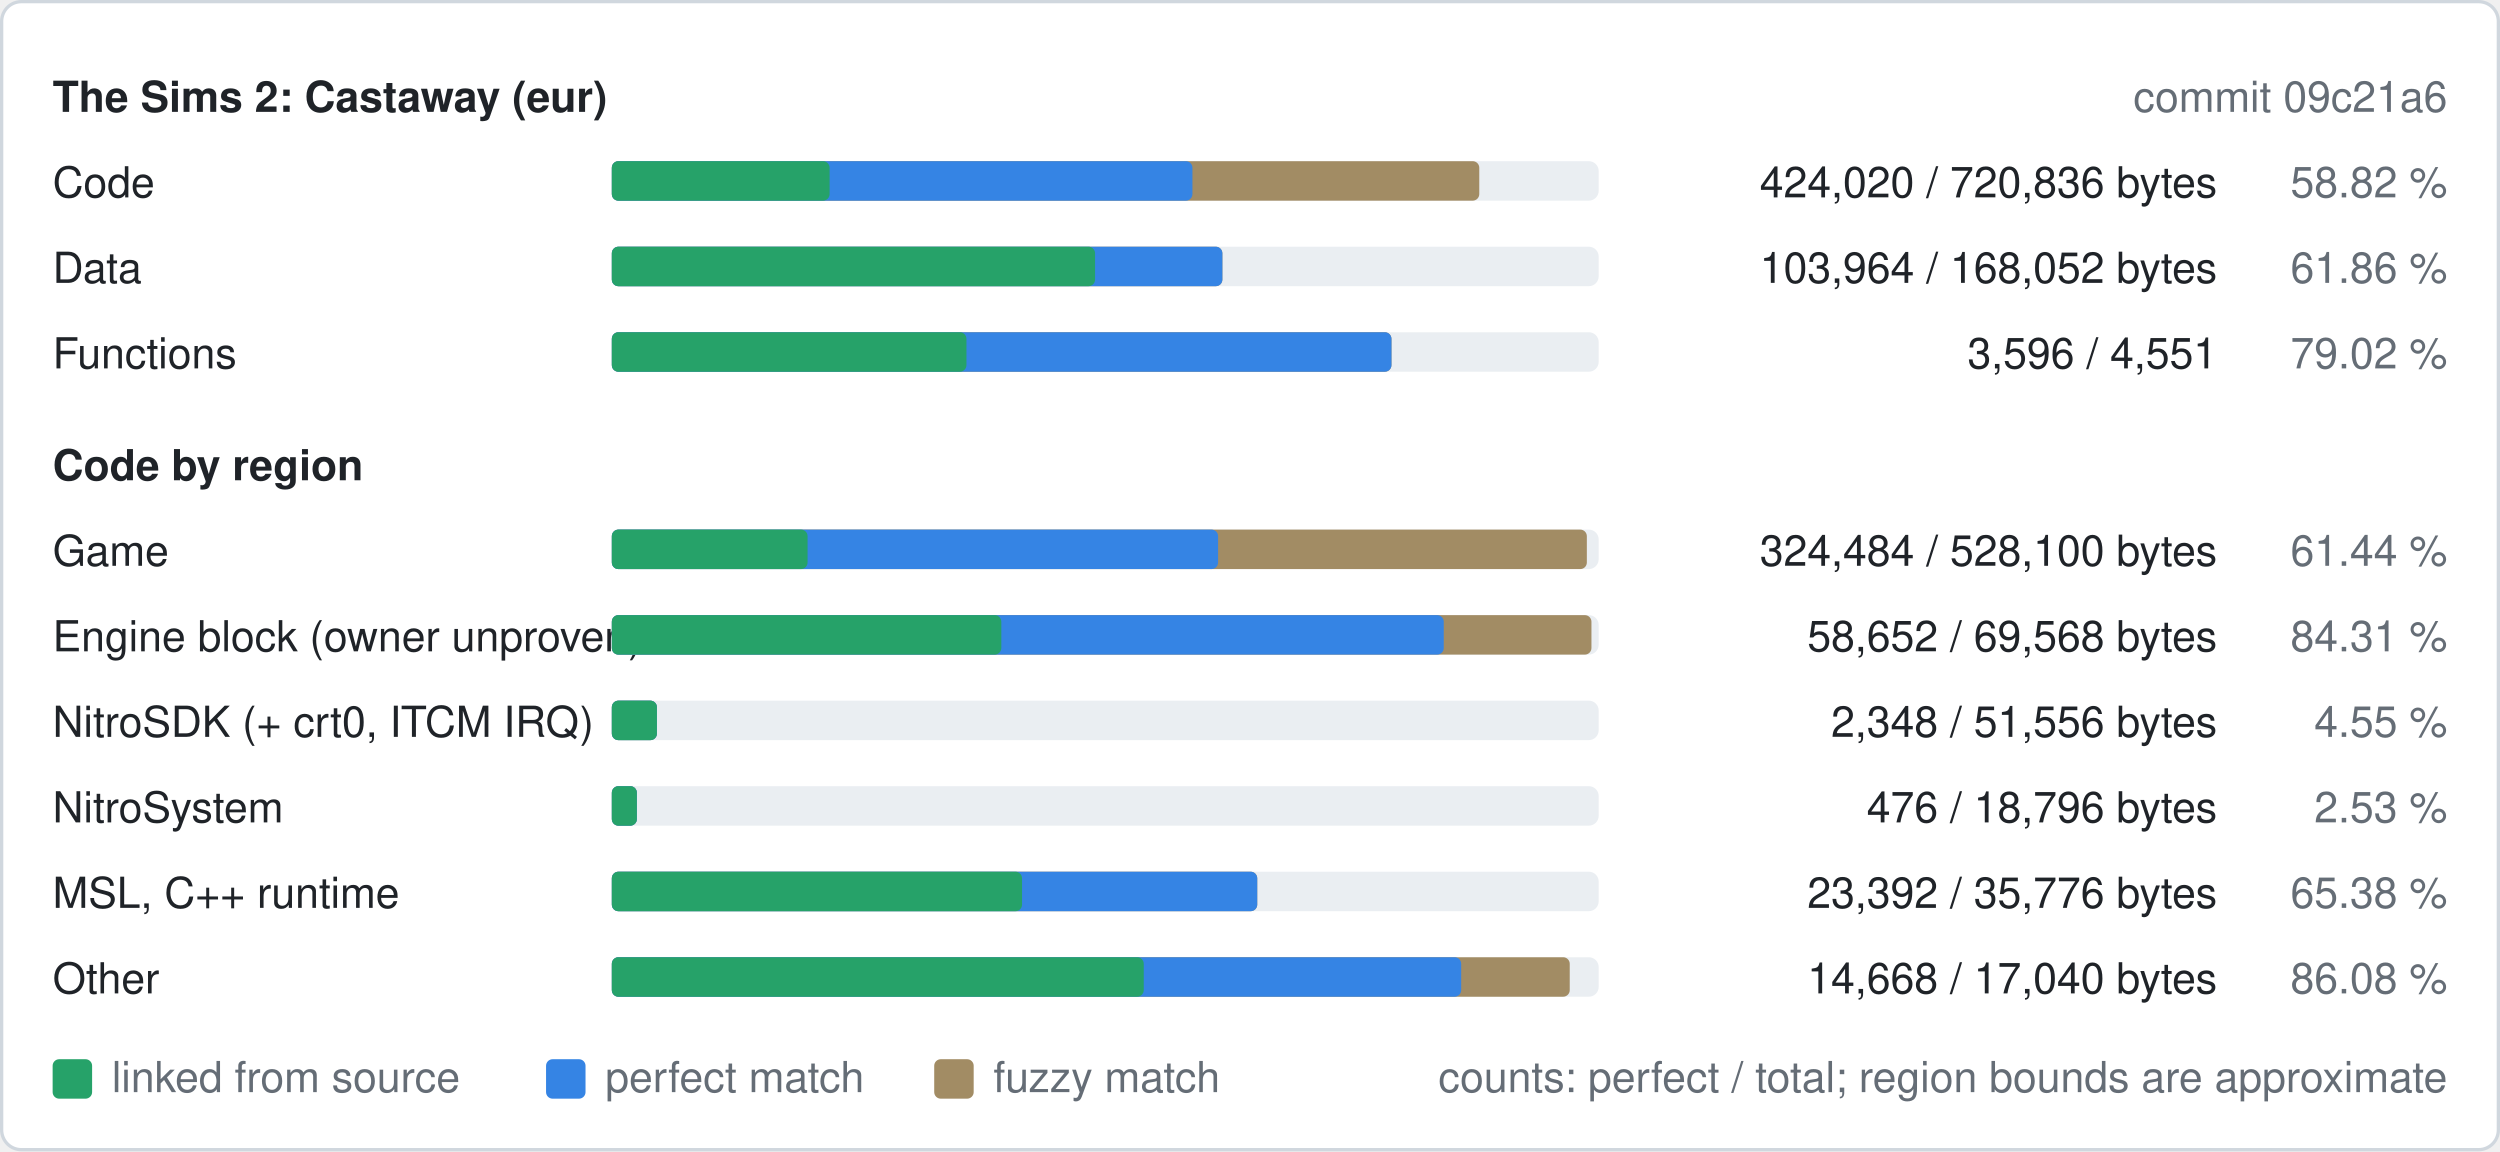
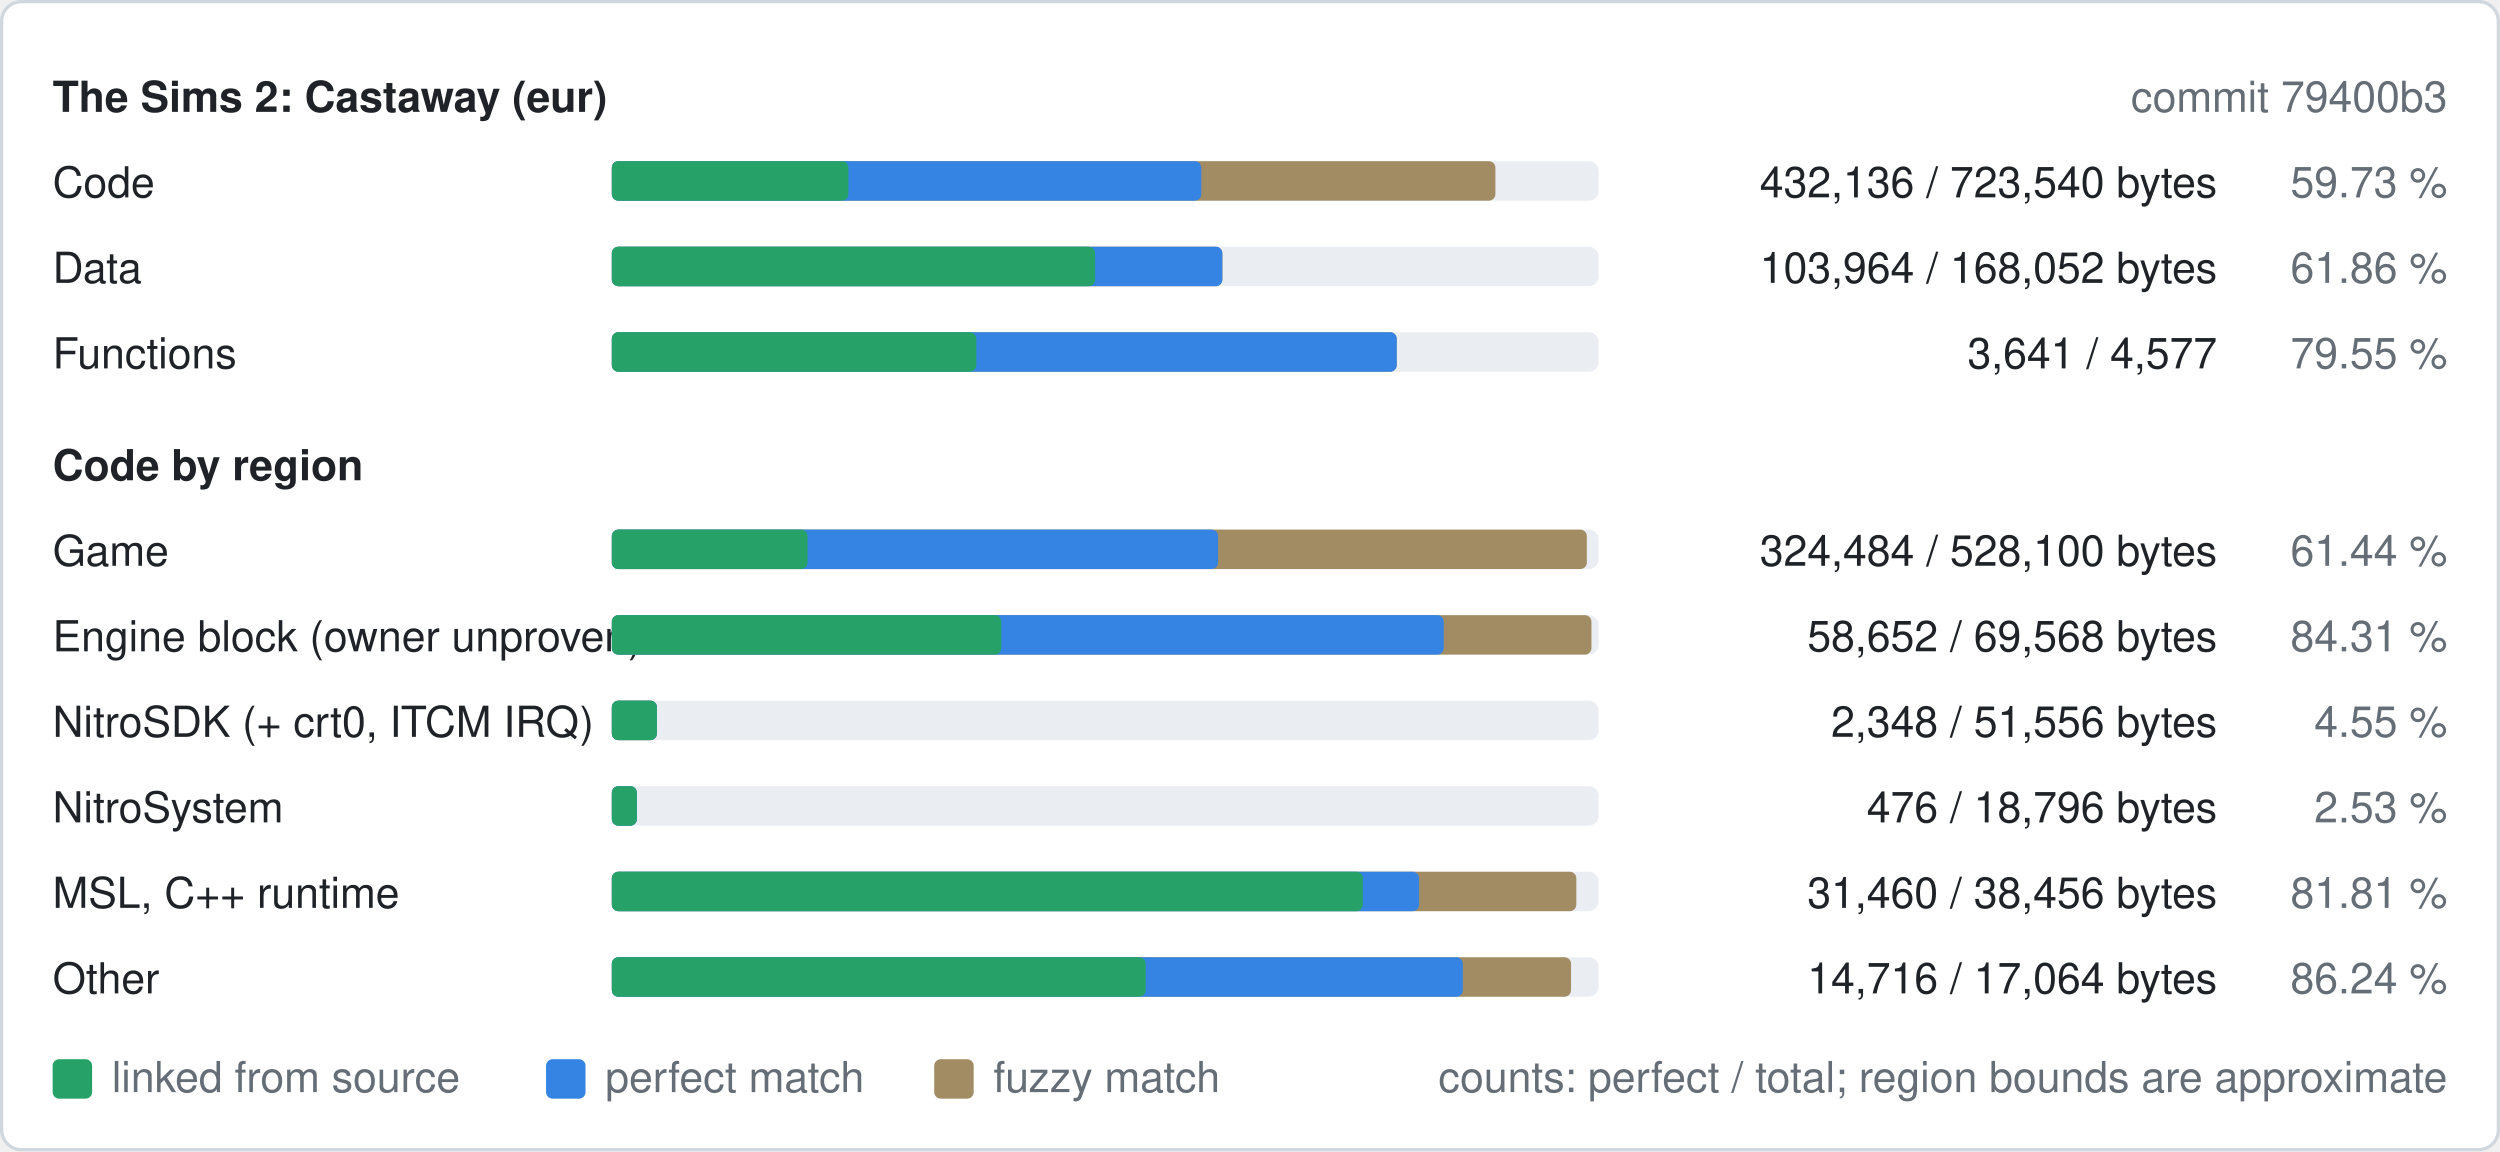
<svg xmlns="http://www.w3.org/2000/svg" width="760" height="350" viewBox="0 0 760 350" role="img" aria-label="Decompilation progress of eur">
  <style>
text{font-family:-apple-system,BlinkMacSystemFont,"Segoe UI",Helvetica,Arial,sans-serif;font-size:13px}
.b{font-weight:600}
.bg{fill:#ffffff;stroke:#d0d7de}.t{fill:#1f2328}.m{fill:#656d76}.track{fill:#eaeef2}.fuzzy{fill:#a28c64}.perfect{fill:#3584e4}.linked{fill:#26a269}
@media (prefers-color-scheme: dark){.bg{fill:#0d1117;stroke:#30363d}.t{fill:#e6edf3}.m{fill:#8d96a0}.track{fill:#21262d}.fuzzy{fill:#a28c64}.perfect{fill:#3584e4}.linked{fill:#2ec27e}}
</style>
  <rect class="bg" x="0.5" y="0.5" width="759" height="349" rx="6" />
  <text class="t b" x="16" y="34">The Sims 2: Castaway (eur)</text>
-   <text class="m" x="744" y="34" text-anchor="end">commit 09c21a6</text>
+   <text class="m" x="744" y="34" text-anchor="end">commit 79400b3</text>
  <text class="t" x="16" y="60">Code</text>
  <rect class="track" x="186" y="49" width="300" height="12" rx="3" />
-   <rect class="fuzzy" x="186" y="49" width="263.7" height="12" rx="2" />
-   <rect class="perfect" x="186" y="49" width="176.5" height="12" rx="2" />
-   <rect class="linked" x="186" y="49" width="66.2" height="12" rx="2" />
-   <text class="t" x="674" y="60" text-anchor="end">424,020 / 720,836 bytes</text>
-   <text class="m" x="744" y="60" text-anchor="end">58.82 %</text>
+   <rect class="fuzzy" x="186" y="49" width="268.6" height="12" rx="2" />
+   <rect class="perfect" x="186" y="49" width="179.2" height="12" rx="2" />
+   <rect class="linked" x="186" y="49" width="71.9" height="12" rx="2" />
+   <text class="t" x="674" y="60" text-anchor="end">432,136 / 723,540 bytes</text>
+   <text class="m" x="744" y="60" text-anchor="end">59.73 %</text>
  <text class="t" x="16" y="86">Data</text>
  <rect class="track" x="186" y="75" width="300" height="12" rx="3" />
  <rect class="fuzzy" x="186" y="75" width="185.6" height="12" rx="2" />
  <rect class="perfect" x="186" y="75" width="185.6" height="12" rx="2" />
  <rect class="linked" x="186" y="75" width="146.9" height="12" rx="2" />
  <text class="t" x="674" y="86" text-anchor="end">103,964 / 168,052 bytes</text>
  <text class="m" x="744" y="86" text-anchor="end">61.86 %</text>
  <text class="t" x="16" y="112">Functions</text>
  <rect class="track" x="186" y="101" width="300" height="12" rx="3" />
-   <rect class="fuzzy" x="186" y="101" width="237.0" height="12" rx="2" />
-   <rect class="perfect" x="186" y="101" width="237.0" height="12" rx="2" />
-   <rect class="linked" x="186" y="101" width="107.8" height="12" rx="2" />
-   <text class="t" x="674" y="112" text-anchor="end">3,596 / 4,551</text>
-   <text class="m" x="744" y="112" text-anchor="end">79.02 %</text>
+   <rect class="fuzzy" x="186" y="101" width="238.6" height="12" rx="2" />
+   <rect class="perfect" x="186" y="101" width="238.6" height="12" rx="2" />
+   <rect class="linked" x="186" y="101" width="110.8" height="12" rx="2" />
+   <text class="t" x="674" y="112" text-anchor="end">3,641 / 4,577</text>
+   <text class="m" x="744" y="112" text-anchor="end">79.55 %</text>
  <text class="t b" x="16" y="146">Code by region</text>
  <text class="t" x="16" y="172">Game</text>
  <rect class="track" x="186" y="161" width="300" height="12" rx="3" />
  <rect class="fuzzy" x="186" y="161" width="296.4" height="12" rx="2" />
  <rect class="perfect" x="186" y="161" width="184.3" height="12" rx="2" />
  <rect class="linked" x="186" y="161" width="59.5" height="12" rx="2" />
  <text class="t" x="674" y="172" text-anchor="end">324,484 / 528,100 bytes</text>
  <text class="m" x="744" y="172" text-anchor="end">61.44 %</text>
  <text class="t" x="16" y="198">Engine block (owner unproven)</text>
  <rect class="track" x="186" y="187" width="300" height="12" rx="3" />
  <rect class="fuzzy" x="186" y="187" width="297.8" height="12" rx="2" />
  <rect class="perfect" x="186" y="187" width="252.9" height="12" rx="2" />
  <rect class="linked" x="186" y="187" width="118.4" height="12" rx="2" />
  <text class="t" x="674" y="198" text-anchor="end">58,652 / 69,568 bytes</text>
  <text class="m" x="744" y="198" text-anchor="end">84.31 %</text>
  <text class="t" x="16" y="224">NitroSDK (+ crt0, ITCM IRQ)</text>
  <rect class="track" x="186" y="213" width="300" height="12" rx="3" />
  <rect class="fuzzy" x="186" y="213" width="13.7" height="12" rx="2" />
  <rect class="perfect" x="186" y="213" width="13.7" height="12" rx="2" />
  <rect class="linked" x="186" y="213" width="13.7" height="12" rx="2" />
  <text class="t" x="674" y="224" text-anchor="end">2,348 / 51,556 bytes</text>
  <text class="m" x="744" y="224" text-anchor="end">4.55 %</text>
  <text class="t" x="16" y="250">NitroSystem</text>
  <rect class="track" x="186" y="239" width="300" height="12" rx="3" />
  <rect class="fuzzy" x="186" y="239" width="7.6" height="12" rx="2" />
  <rect class="perfect" x="186" y="239" width="7.6" height="12" rx="2" />
  <rect class="linked" x="186" y="239" width="7.6" height="12" rx="2" />
  <text class="t" x="674" y="250" text-anchor="end">476 / 18,796 bytes</text>
  <text class="m" x="744" y="250" text-anchor="end">2.53 %</text>
  <text class="t" x="16" y="276">MSL, C++ runtime</text>
  <rect class="track" x="186" y="265" width="300" height="12" rx="3" />
-   <rect class="fuzzy" x="186" y="265" width="196.2" height="12" rx="2" />
-   <rect class="perfect" x="186" y="265" width="196.2" height="12" rx="2" />
-   <rect class="linked" x="186" y="265" width="124.7" height="12" rx="2" />
-   <text class="t" x="674" y="276" text-anchor="end">23,392 / 35,776 bytes</text>
-   <text class="m" x="744" y="276" text-anchor="end">65.38 %</text>
+   <rect class="fuzzy" x="186" y="265" width="293.2" height="12" rx="2" />
+   <rect class="perfect" x="186" y="265" width="245.4" height="12" rx="2" />
+   <rect class="linked" x="186" y="265" width="228.3" height="12" rx="2" />
+   <text class="t" x="674" y="276" text-anchor="end">31,460 / 38,456 bytes</text>
+   <text class="m" x="744" y="276" text-anchor="end">81.81 %</text>
  <text class="t" x="16" y="302">Other</text>
  <rect class="track" x="186" y="291" width="300" height="12" rx="3" />
-   <rect class="fuzzy" x="186" y="291" width="291.2" height="12" rx="2" />
-   <rect class="perfect" x="186" y="291" width="258.2" height="12" rx="2" />
-   <rect class="linked" x="186" y="291" width="161.7" height="12" rx="2" />
-   <text class="t" x="674" y="302" text-anchor="end">14,668 / 17,040 bytes</text>
-   <text class="m" x="744" y="302" text-anchor="end">86.08 %</text>
+   <rect class="fuzzy" x="186" y="291" width="291.6" height="12" rx="2" />
+   <rect class="perfect" x="186" y="291" width="258.7" height="12" rx="2" />
+   <rect class="linked" x="186" y="291" width="162.3" height="12" rx="2" />
+   <text class="t" x="674" y="302" text-anchor="end">14,716 / 17,064 bytes</text>
+   <text class="m" x="744" y="302" text-anchor="end">86.24 %</text>
  <rect class="linked" x="16" y="322" width="12" height="12" rx="2" />
  <text class="m" x="34" y="332">linked from source</text>
  <rect class="perfect" x="166" y="322" width="12" height="12" rx="2" />
  <text class="m" x="184" y="332">perfect match</text>
  <rect class="fuzzy" x="284" y="322" width="12" height="12" rx="2" />
  <text class="m" x="302" y="332">fuzzy match</text>
  <text class="m" x="744" y="332" text-anchor="end">counts: perfect / total; region bounds are approximate</text>
</svg>
